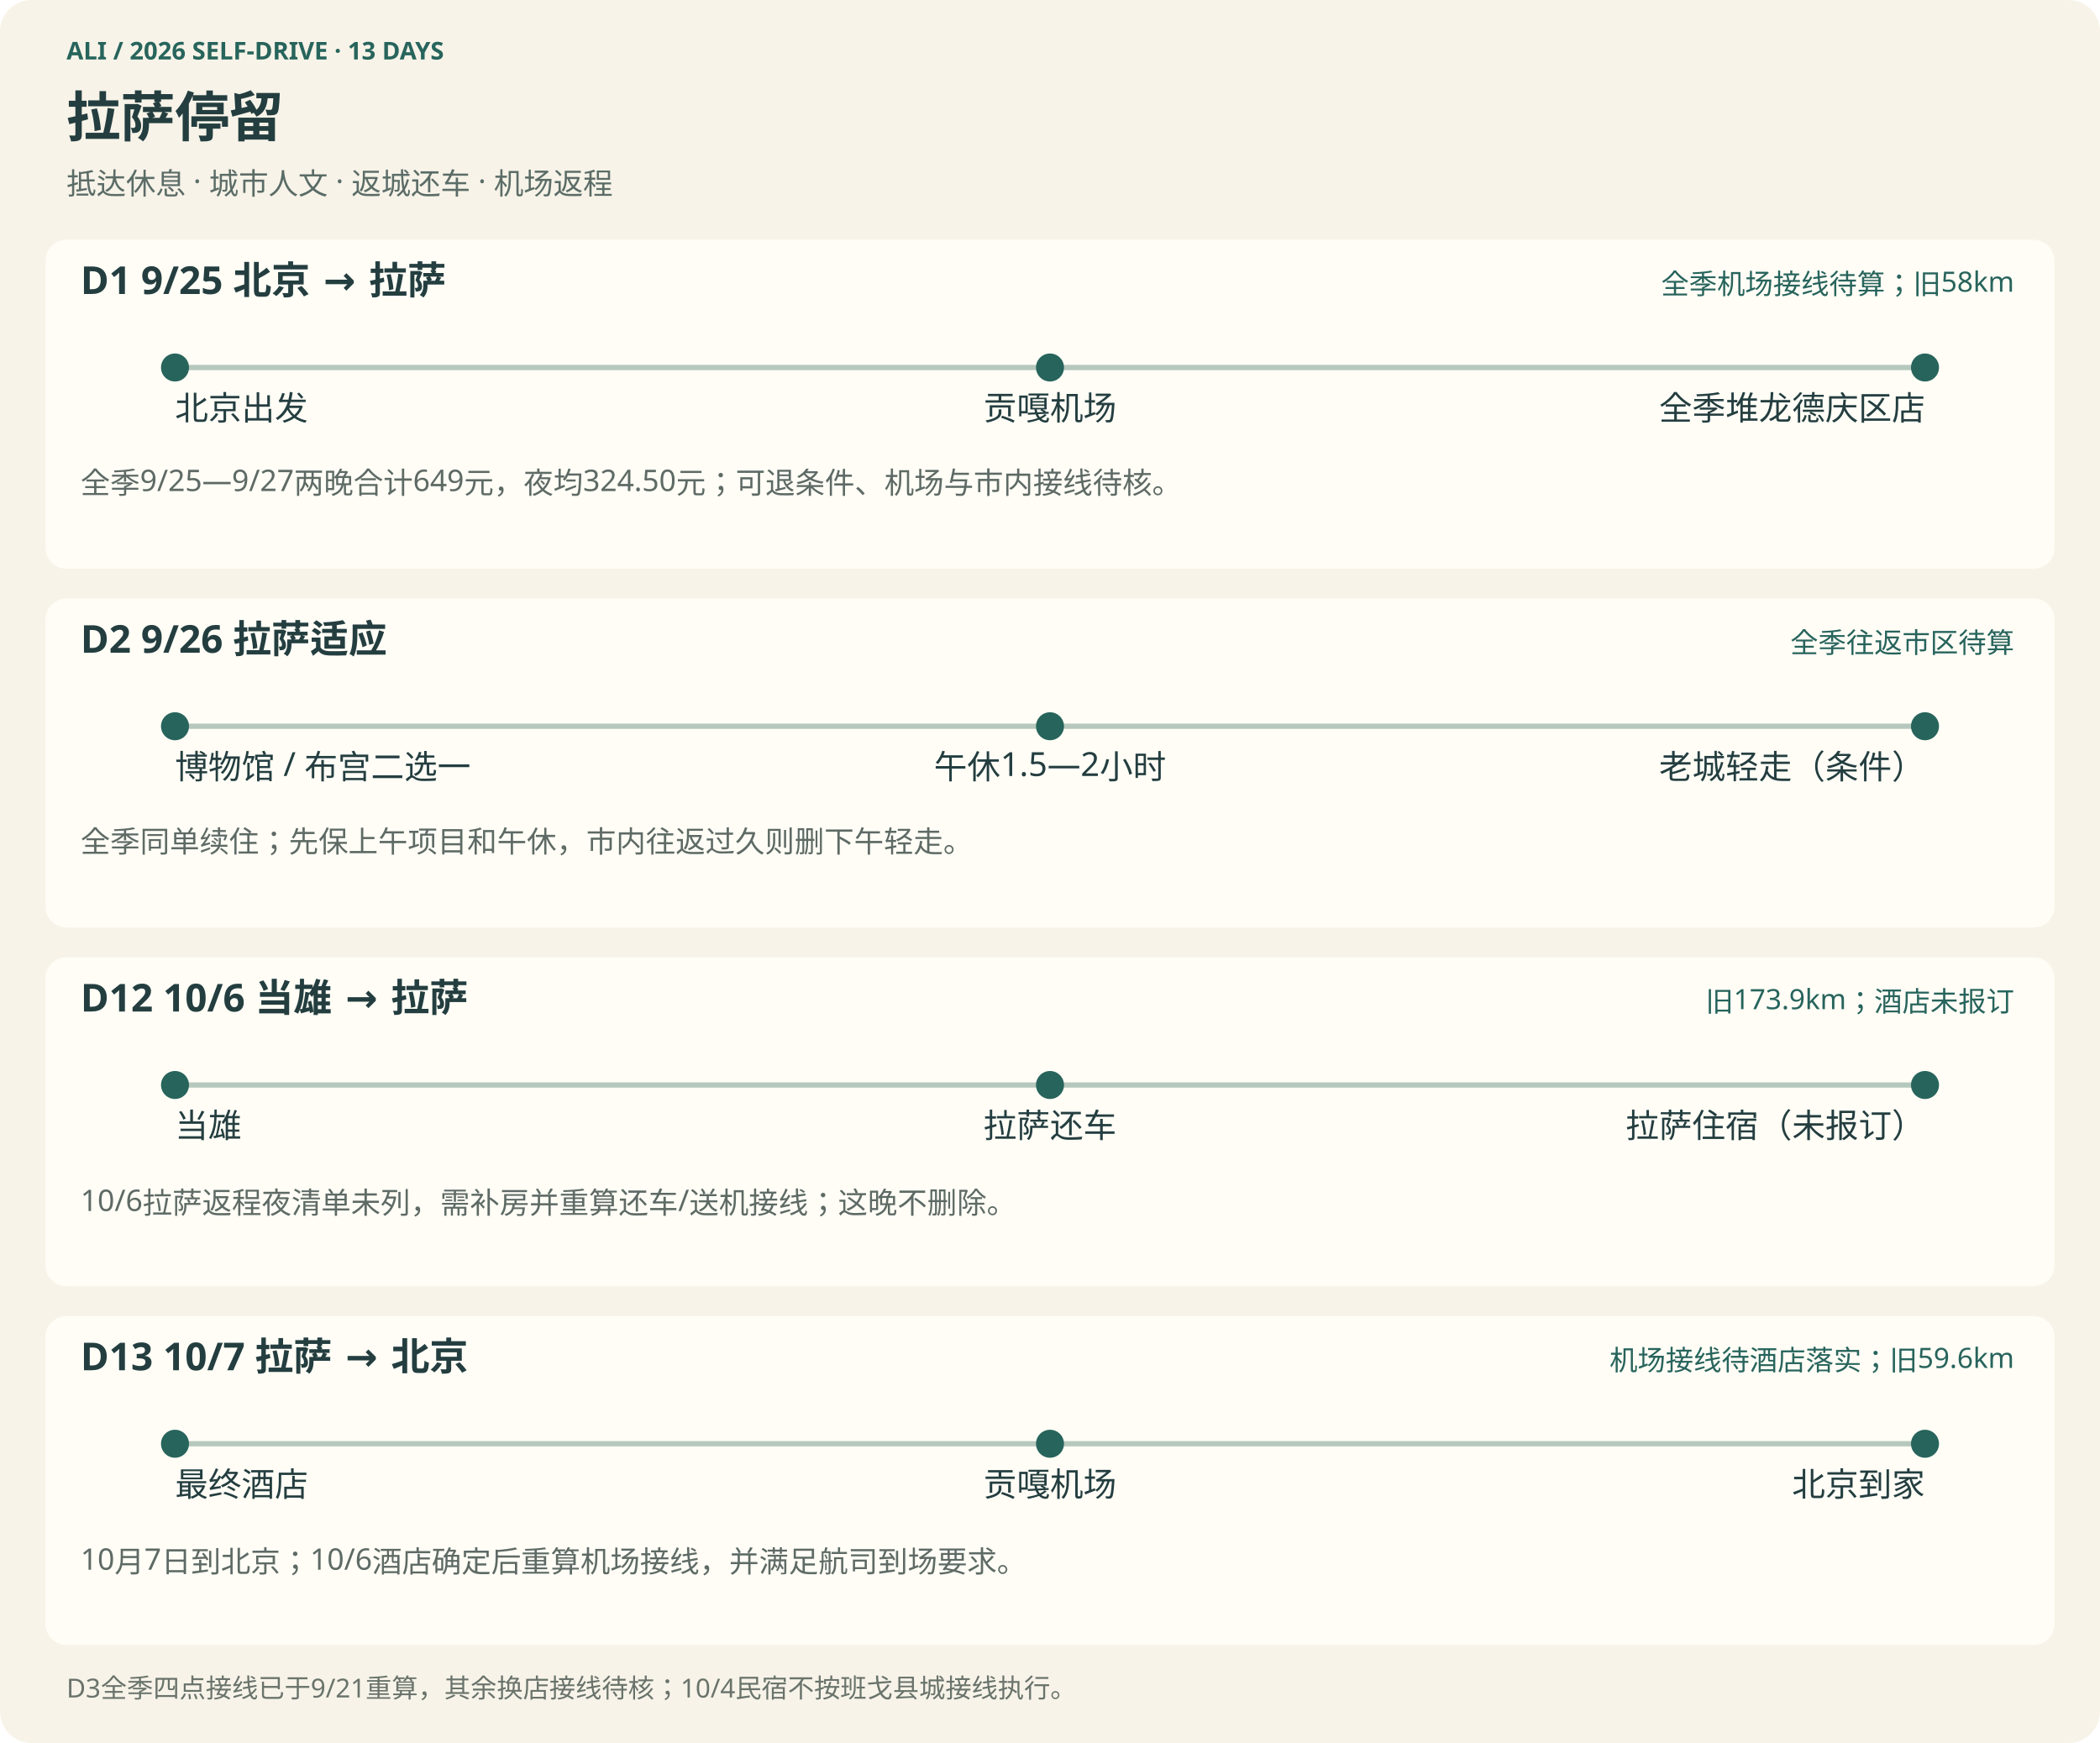
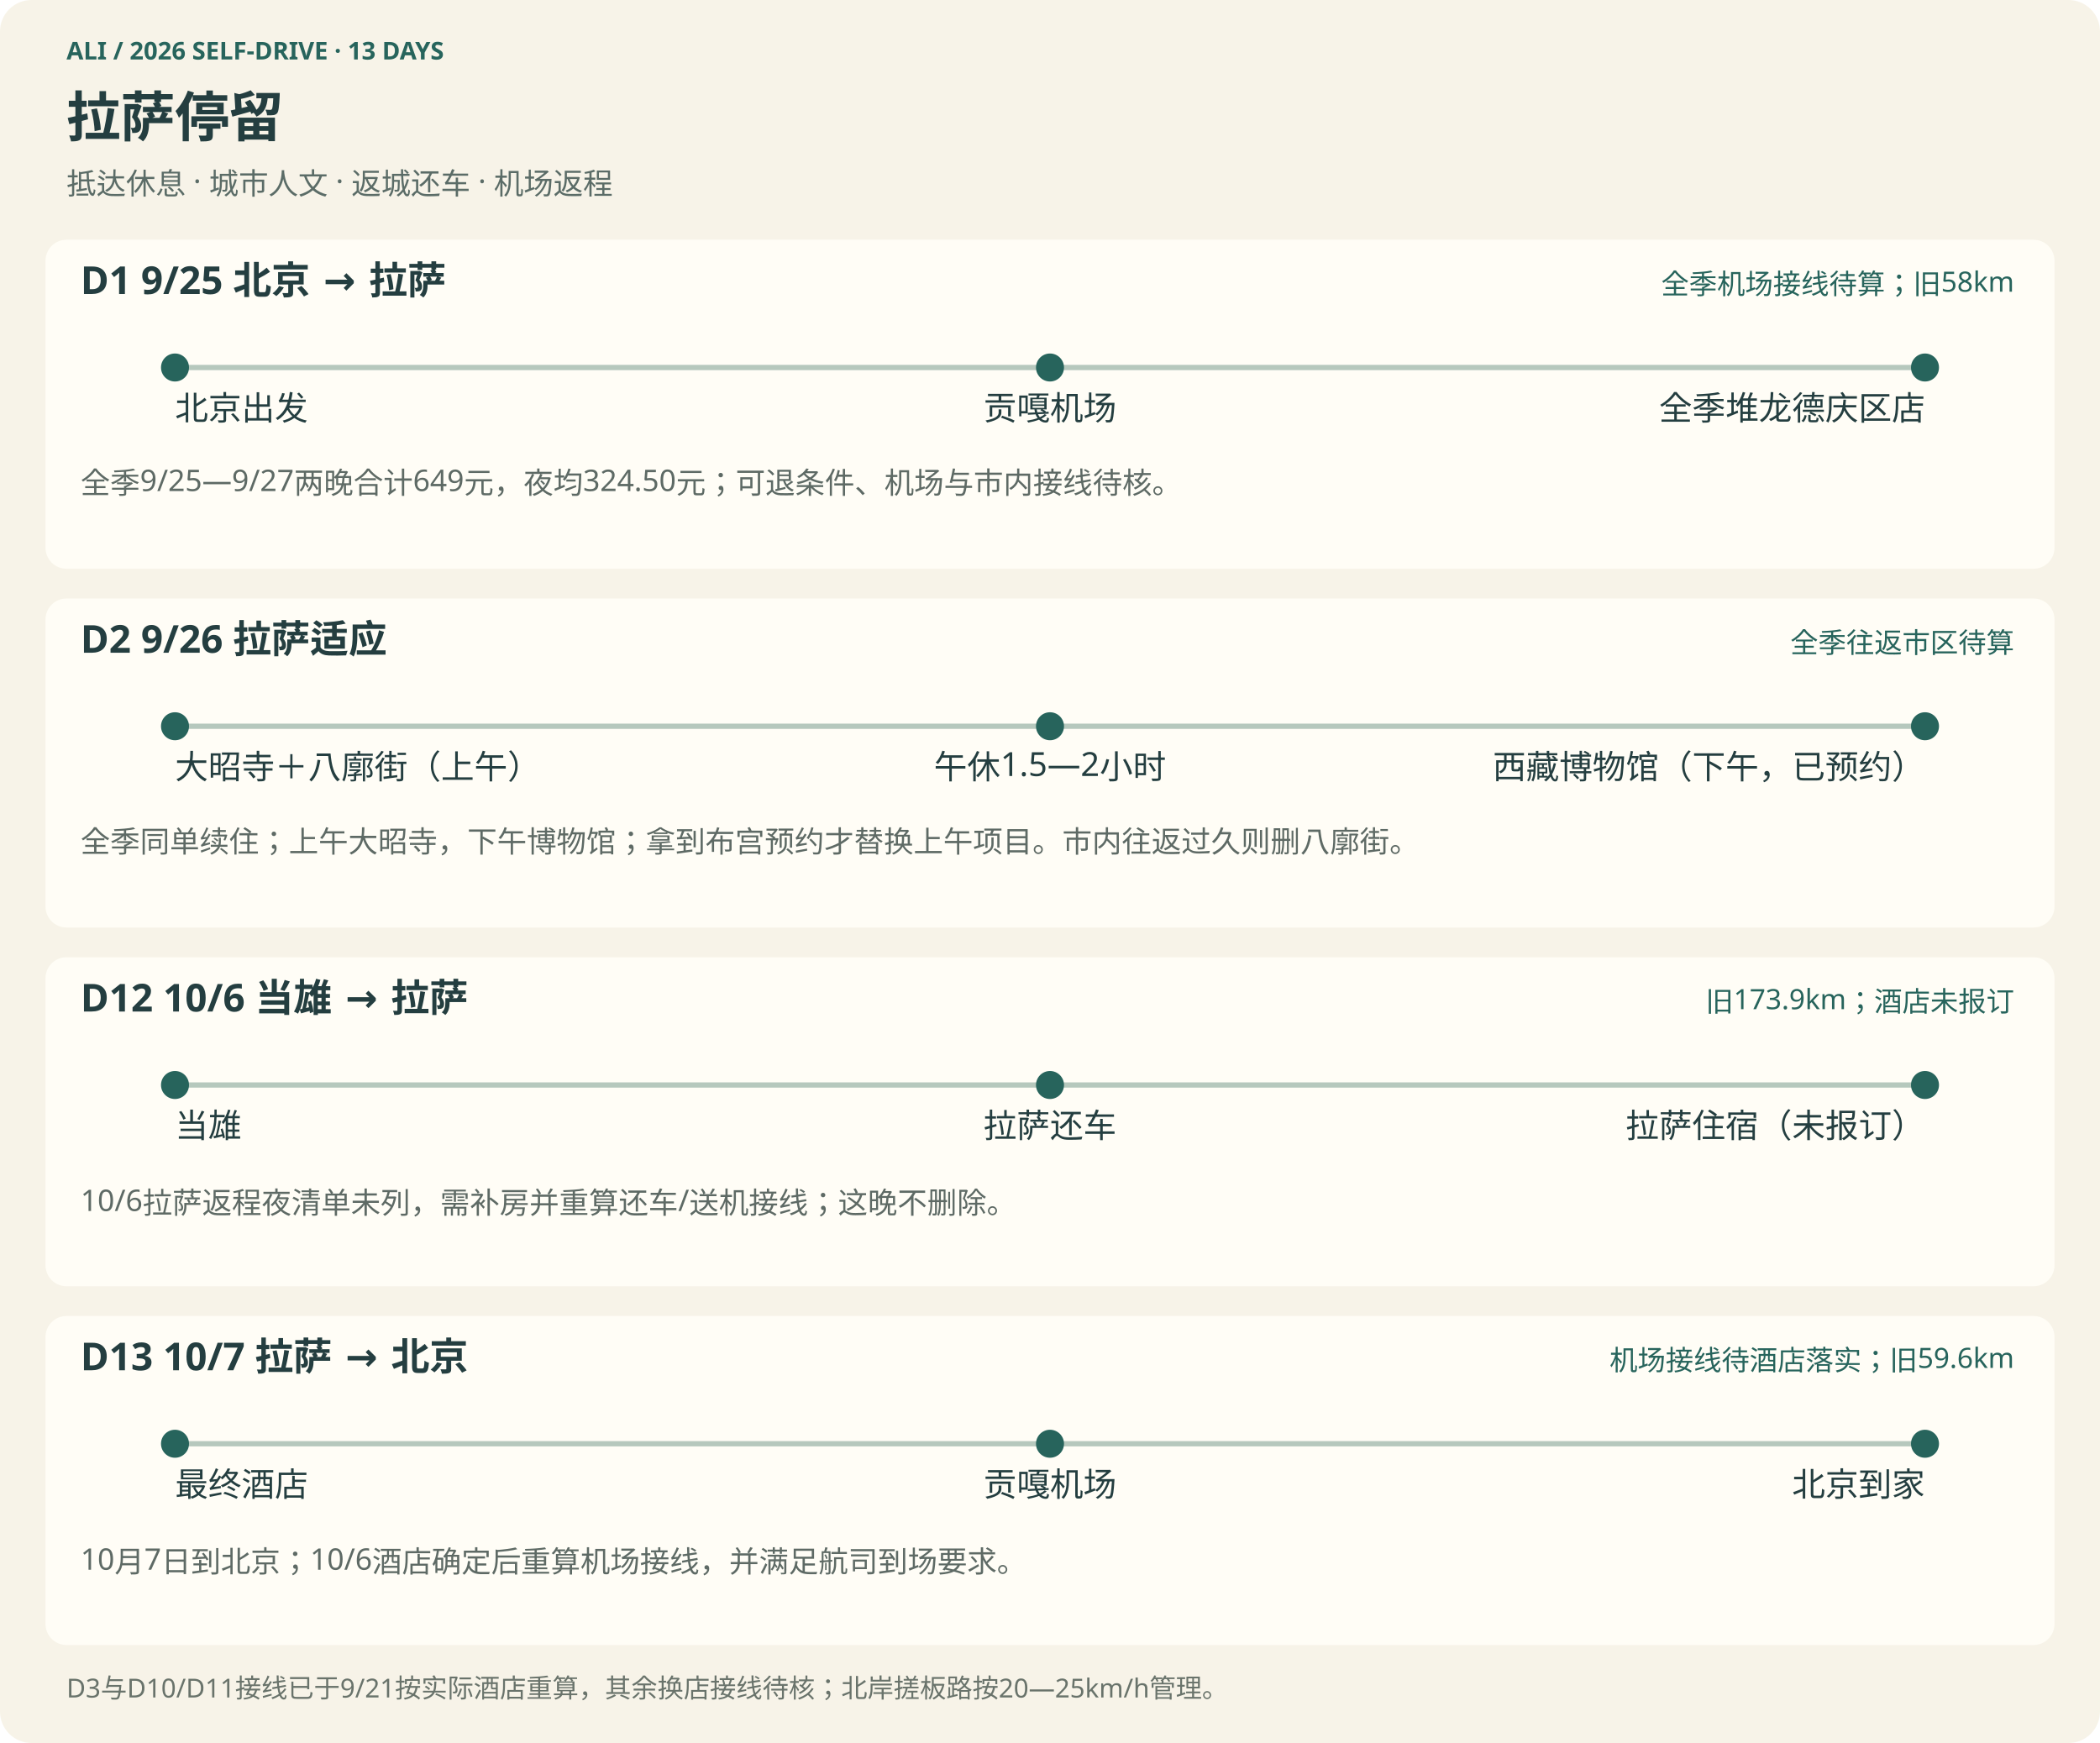
<svg xmlns="http://www.w3.org/2000/svg" viewBox="0 0 1200 996" class="ali-route-map" role="img">
  <g font-family="PingFang SC,Microsoft YaHei,sans-serif">
    <rect width="1200" height="996" rx="18" fill="#f7f3e8" />
    <text x="38.0" y="34.0" font-size="14" fill="#27645c" text-anchor="start" font-weight="600">ALI / 2026     SELF-DRIVE · 13 DAYS</text>
    <text x="38.0" y="78.0" font-size="31" fill="#243e40" text-anchor="start" font-weight="700">拉萨停留</text>
    <text x="38.0" y="111.0" font-size="17" fill="#5b6c67" text-anchor="start" font-weight="400">抵达休息 · 城市人文 · 返城还车 · 机场返程</text>
    <rect x="26" y="137" width="1148" height="188" rx="12" fill="#fffdf6" />
    <text x="46.0" y="168.0" font-size="22" fill="#243e40" text-anchor="start" font-weight="600">D1  9/25  北京 → 拉萨</text>
    <text x="1151.0" y="168.0" font-size="16" fill="#27645c" text-anchor="end" font-weight="400">全季机场接线待算；旧58km</text>
    <g data-layer="route-a">
      <line x1="100" y1="210" x2="1100" y2="210" stroke="#b6c8bd" stroke-width="3" />
    </g>
    <g data-layer="sights-core">
      <g class="point tier-1" data-point-id="d1-stop-0" data-title="北京出发" data-summary="全季9/25—9/27两晚合计649元，夜均324.50元；可退条件、机场与市内接线待核。" data-day-a="D1" data-kind="viewpoint" data-tier="1" data-action="core" data-status="documented" data-route-scope="A" data-elevation="" data-cost-basis="导航核查日期见日卡；点位与连线不是停车、准入或飞行许可。">
        <circle class="point-symbol" cx="100.0" cy="210" r="8" fill="#27645c" />
        <text x="100.0" y="240.0" font-size="19" fill="#243e40" text-anchor="start" font-weight="500">北京出发</text>
      </g>
      <g class="point tier-1" data-point-id="d1-stop-1" data-title="贡嘎机场" data-summary="全季9/25—9/27两晚合计649元，夜均324.50元；可退条件、机场与市内接线待核。" data-day-a="D1" data-kind="viewpoint" data-tier="1" data-action="core" data-status="documented" data-route-scope="A" data-elevation="" data-cost-basis="导航核查日期见日卡；点位与连线不是停车、准入或飞行许可。">
        <circle class="point-symbol" cx="600.0" cy="210" r="8" fill="#27645c" />
        <text x="600.0" y="240.0" font-size="19" fill="#243e40" text-anchor="middle" font-weight="500">贡嘎机场</text>
      </g>
      <g class="point tier-1" data-point-id="d1-stop-2" data-title="全季堆龙德庆区店" data-summary="全季9/25—9/27两晚合计649元，夜均324.50元；可退条件、机场与市内接线待核。" data-day-a="D1" data-kind="viewpoint" data-tier="1" data-action="core" data-status="documented" data-route-scope="A" data-elevation="" data-cost-basis="导航核查日期见日卡；点位与连线不是停车、准入或飞行许可。">
        <circle class="point-symbol" cx="1100.0" cy="210" r="8" fill="#27645c" />
        <text x="1100.0" y="240.0" font-size="19" fill="#243e40" text-anchor="end" font-weight="500">全季堆龙德庆区店</text>
      </g>
    </g>
    <text x="46.0" y="282.0" font-size="17" fill="#5e6a65" text-anchor="start" font-weight="400">全季9/25—9/27两晚合计649元，夜均324.50元；可退条件、机场与市内接线待核。</text>
    <rect x="26" y="342" width="1148" height="188" rx="12" fill="#fffdf6" />
    <text x="46.0" y="373.0" font-size="22" fill="#243e40" text-anchor="start" font-weight="600">D2  9/26  拉萨适应</text>
    <text x="1151.0" y="373.0" font-size="16" fill="#27645c" text-anchor="end" font-weight="400">全季往返市区待算</text>
    <g data-layer="route-a">
      <line x1="100" y1="415" x2="1100" y2="415" stroke="#b6c8bd" stroke-width="3" />
    </g>
    <g data-layer="sights-core">
-       <g class="point tier-1" data-point-id="d2-stop-0" data-title="博物馆 / 布宫二选一" data-summary="全季同单续住；先保上午项目和午休，市内往返过久则删下午轻走。" data-day-a="D2" data-kind="viewpoint" data-tier="1" data-action="core" data-status="documented" data-route-scope="A" data-elevation="" data-cost-basis="导航核查日期见日卡；点位与连线不是停车、准入或飞行许可。">
+       <g class="point tier-1" data-point-id="d2-stop-0" data-title="大昭寺＋八廓街（上午）" data-summary="全季同单续住；上午大昭寺，下午博物馆；拿到布宫预约才替换上午项目。市内往返过久则删八廓街。" data-day-a="D2" data-kind="viewpoint" data-tier="1" data-action="core" data-status="documented" data-route-scope="A" data-elevation="" data-cost-basis="导航核查日期见日卡；点位与连线不是停车、准入或飞行许可。">
        <circle class="point-symbol" cx="100.0" cy="415" r="8" fill="#27645c" />
-         <text x="100.0" y="445.0" font-size="19" fill="#243e40" text-anchor="start" font-weight="500">博物馆 / 布宫二选一</text>
+         <text x="100.0" y="445.0" font-size="19" fill="#243e40" text-anchor="start" font-weight="500">大昭寺＋八廓街（上午）</text>
      </g>
-       <g class="point tier-1" data-point-id="d2-stop-1" data-title="午休1.5—2小时" data-summary="全季同单续住；先保上午项目和午休，市内往返过久则删下午轻走。" data-day-a="D2" data-kind="viewpoint" data-tier="1" data-action="core" data-status="documented" data-route-scope="A" data-elevation="" data-cost-basis="导航核查日期见日卡；点位与连线不是停车、准入或飞行许可。">
+       <g class="point tier-1" data-point-id="d2-stop-1" data-title="午休1.5—2小时" data-summary="全季同单续住；上午大昭寺，下午博物馆；拿到布宫预约才替换上午项目。市内往返过久则删八廓街。" data-day-a="D2" data-kind="viewpoint" data-tier="1" data-action="core" data-status="documented" data-route-scope="A" data-elevation="" data-cost-basis="导航核查日期见日卡；点位与连线不是停车、准入或飞行许可。">
        <circle class="point-symbol" cx="600.0" cy="415" r="8" fill="#27645c" />
        <text x="600.0" y="445.0" font-size="19" fill="#243e40" text-anchor="middle" font-weight="500">午休1.5—2小时</text>
      </g>
-       <g class="point tier-1" data-point-id="d2-stop-2" data-title="老城轻走（条件）" data-summary="全季同单续住；先保上午项目和午休，市内往返过久则删下午轻走。" data-day-a="D2" data-kind="viewpoint" data-tier="1" data-action="core" data-status="documented" data-route-scope="A" data-elevation="" data-cost-basis="导航核查日期见日卡；点位与连线不是停车、准入或飞行许可。">
+       <g class="point tier-1" data-point-id="d2-stop-2" data-title="西藏博物馆（下午，已预约）" data-summary="全季同单续住；上午大昭寺，下午博物馆；拿到布宫预约才替换上午项目。市内往返过久则删八廓街。" data-day-a="D2" data-kind="viewpoint" data-tier="1" data-action="core" data-status="documented" data-route-scope="A" data-elevation="" data-cost-basis="导航核查日期见日卡；点位与连线不是停车、准入或飞行许可。">
        <circle class="point-symbol" cx="1100.0" cy="415" r="8" fill="#27645c" />
-         <text x="1100.0" y="445.0" font-size="19" fill="#243e40" text-anchor="end" font-weight="500">老城轻走（条件）</text>
+         <text x="1100.0" y="445.0" font-size="19" fill="#243e40" text-anchor="end" font-weight="500">西藏博物馆（下午，已预约）</text>
      </g>
    </g>
-     <text x="46.0" y="487.0" font-size="17" fill="#5e6a65" text-anchor="start" font-weight="400">全季同单续住；先保上午项目和午休，市内往返过久则删下午轻走。</text>
+     <text x="46.0" y="487.0" font-size="17" fill="#5e6a65" text-anchor="start" font-weight="400">全季同单续住；上午大昭寺，下午博物馆；拿到布宫预约才替换上午项目。市内往返过久则删八廓街。</text>
    <rect x="26" y="547" width="1148" height="188" rx="12" fill="#fffdf6" />
    <text x="46.0" y="578.0" font-size="22" fill="#243e40" text-anchor="start" font-weight="600">D12  10/6  当雄 → 拉萨</text>
    <text x="1151.0" y="578.0" font-size="16" fill="#27645c" text-anchor="end" font-weight="400">旧173.9km；酒店未报订</text>
    <g data-layer="route-a">
      <line x1="100" y1="620" x2="1100" y2="620" stroke="#b6c8bd" stroke-width="3" />
    </g>
    <g data-layer="sights-core">
      <g class="point tier-1" data-point-id="d12-stop-0" data-title="当雄" data-summary="10/6拉萨返程夜清单未列，需补房并重算还车/送机接线；这晚不删除。" data-day-a="D12" data-kind="viewpoint" data-tier="1" data-action="core" data-status="documented" data-route-scope="A" data-elevation="" data-cost-basis="导航核查日期见日卡；点位与连线不是停车、准入或飞行许可。">
        <circle class="point-symbol" cx="100.0" cy="620" r="8" fill="#27645c" />
        <text x="100.0" y="650.0" font-size="19" fill="#243e40" text-anchor="start" font-weight="500">当雄</text>
      </g>
      <g class="point tier-1" data-point-id="d12-stop-1" data-title="拉萨还车" data-summary="10/6拉萨返程夜清单未列，需补房并重算还车/送机接线；这晚不删除。" data-day-a="D12" data-kind="viewpoint" data-tier="1" data-action="core" data-status="documented" data-route-scope="A" data-elevation="" data-cost-basis="导航核查日期见日卡；点位与连线不是停车、准入或飞行许可。">
        <circle class="point-symbol" cx="600.0" cy="620" r="8" fill="#27645c" />
        <text x="600.0" y="650.0" font-size="19" fill="#243e40" text-anchor="middle" font-weight="500">拉萨还车</text>
      </g>
      <g class="point tier-1" data-point-id="d12-stop-2" data-title="拉萨住宿（未报订）" data-summary="10/6拉萨返程夜清单未列，需补房并重算还车/送机接线；这晚不删除。" data-day-a="D12" data-kind="viewpoint" data-tier="1" data-action="core" data-status="documented" data-route-scope="A" data-elevation="" data-cost-basis="导航核查日期见日卡；点位与连线不是停车、准入或飞行许可。">
        <circle class="point-symbol" cx="1100.0" cy="620" r="8" fill="#27645c" />
        <text x="1100.0" y="650.0" font-size="19" fill="#243e40" text-anchor="end" font-weight="500">拉萨住宿（未报订）</text>
      </g>
    </g>
    <text x="46.0" y="692.0" font-size="17" fill="#5e6a65" text-anchor="start" font-weight="400">10/6拉萨返程夜清单未列，需补房并重算还车/送机接线；这晚不删除。</text>
    <rect x="26" y="752" width="1148" height="188" rx="12" fill="#fffdf6" />
    <text x="46.0" y="783.0" font-size="22" fill="#243e40" text-anchor="start" font-weight="600">D13  10/7  拉萨 → 北京</text>
    <text x="1151.0" y="783.0" font-size="16" fill="#27645c" text-anchor="end" font-weight="400">机场接线待酒店落实；旧59.6km</text>
    <g data-layer="route-a">
      <line x1="100" y1="825" x2="1100" y2="825" stroke="#b6c8bd" stroke-width="3" />
    </g>
    <g data-layer="sights-core">
      <g class="point tier-1" data-point-id="d13-stop-0" data-title="最终酒店" data-summary="10月7日到北京；10/6酒店确定后重算机场接线，并满足航司到场要求。" data-day-a="D13" data-kind="viewpoint" data-tier="1" data-action="core" data-status="documented" data-route-scope="A" data-elevation="" data-cost-basis="导航核查日期见日卡；点位与连线不是停车、准入或飞行许可。">
        <circle class="point-symbol" cx="100.0" cy="825" r="8" fill="#27645c" />
        <text x="100.0" y="855.0" font-size="19" fill="#243e40" text-anchor="start" font-weight="500">最终酒店</text>
      </g>
      <g class="point tier-1" data-point-id="d13-stop-1" data-title="贡嘎机场" data-summary="10月7日到北京；10/6酒店确定后重算机场接线，并满足航司到场要求。" data-day-a="D13" data-kind="viewpoint" data-tier="1" data-action="core" data-status="documented" data-route-scope="A" data-elevation="" data-cost-basis="导航核查日期见日卡；点位与连线不是停车、准入或飞行许可。">
        <circle class="point-symbol" cx="600.0" cy="825" r="8" fill="#27645c" />
        <text x="600.0" y="855.0" font-size="19" fill="#243e40" text-anchor="middle" font-weight="500">贡嘎机场</text>
      </g>
      <g class="point tier-1" data-point-id="d13-stop-2" data-title="北京到家" data-summary="10月7日到北京；10/6酒店确定后重算机场接线，并满足航司到场要求。" data-day-a="D13" data-kind="viewpoint" data-tier="1" data-action="core" data-status="documented" data-route-scope="A" data-elevation="" data-cost-basis="导航核查日期见日卡；点位与连线不是停车、准入或飞行许可。">
        <circle class="point-symbol" cx="1100.0" cy="825" r="8" fill="#27645c" />
        <text x="1100.0" y="855.0" font-size="19" fill="#243e40" text-anchor="end" font-weight="500">北京到家</text>
      </g>
    </g>
    <text x="46.0" y="897.0" font-size="17" fill="#5e6a65" text-anchor="start" font-weight="400">10月7日到北京；10/6酒店确定后重算机场接线，并满足航司到场要求。</text>
-     <text x="38.0" y="970.0" font-size="15" fill="#69736b" text-anchor="start" font-weight="400">D3全季四点接线已于9/21重算，其余换店接线待核；10/4民宿不按班戈县城接线执行。</text>
+     <text x="38.0" y="970.0" font-size="15" fill="#69736b" text-anchor="start" font-weight="400">D3与D10/D11接线已于9/21按实际酒店重算，其余换店接线待核；北岸搓板路按20—25km/h管理。</text>
    <g data-layer="route-a" />
    <g data-layer="route-b" />
    <g data-layer="route-common" />
    <g data-layer="lodging" />
    <g data-layer="sights-core" />
    <g data-layer="sights-secondary" />
    <g data-layer="passes" />
    <g data-layer="places" />
    <g data-layer="culture" />
    <g data-layer="water-landforms" />
    <g data-layer="context-landmarks" />
    <g data-layer="alternatives" />
  </g>
</svg>
